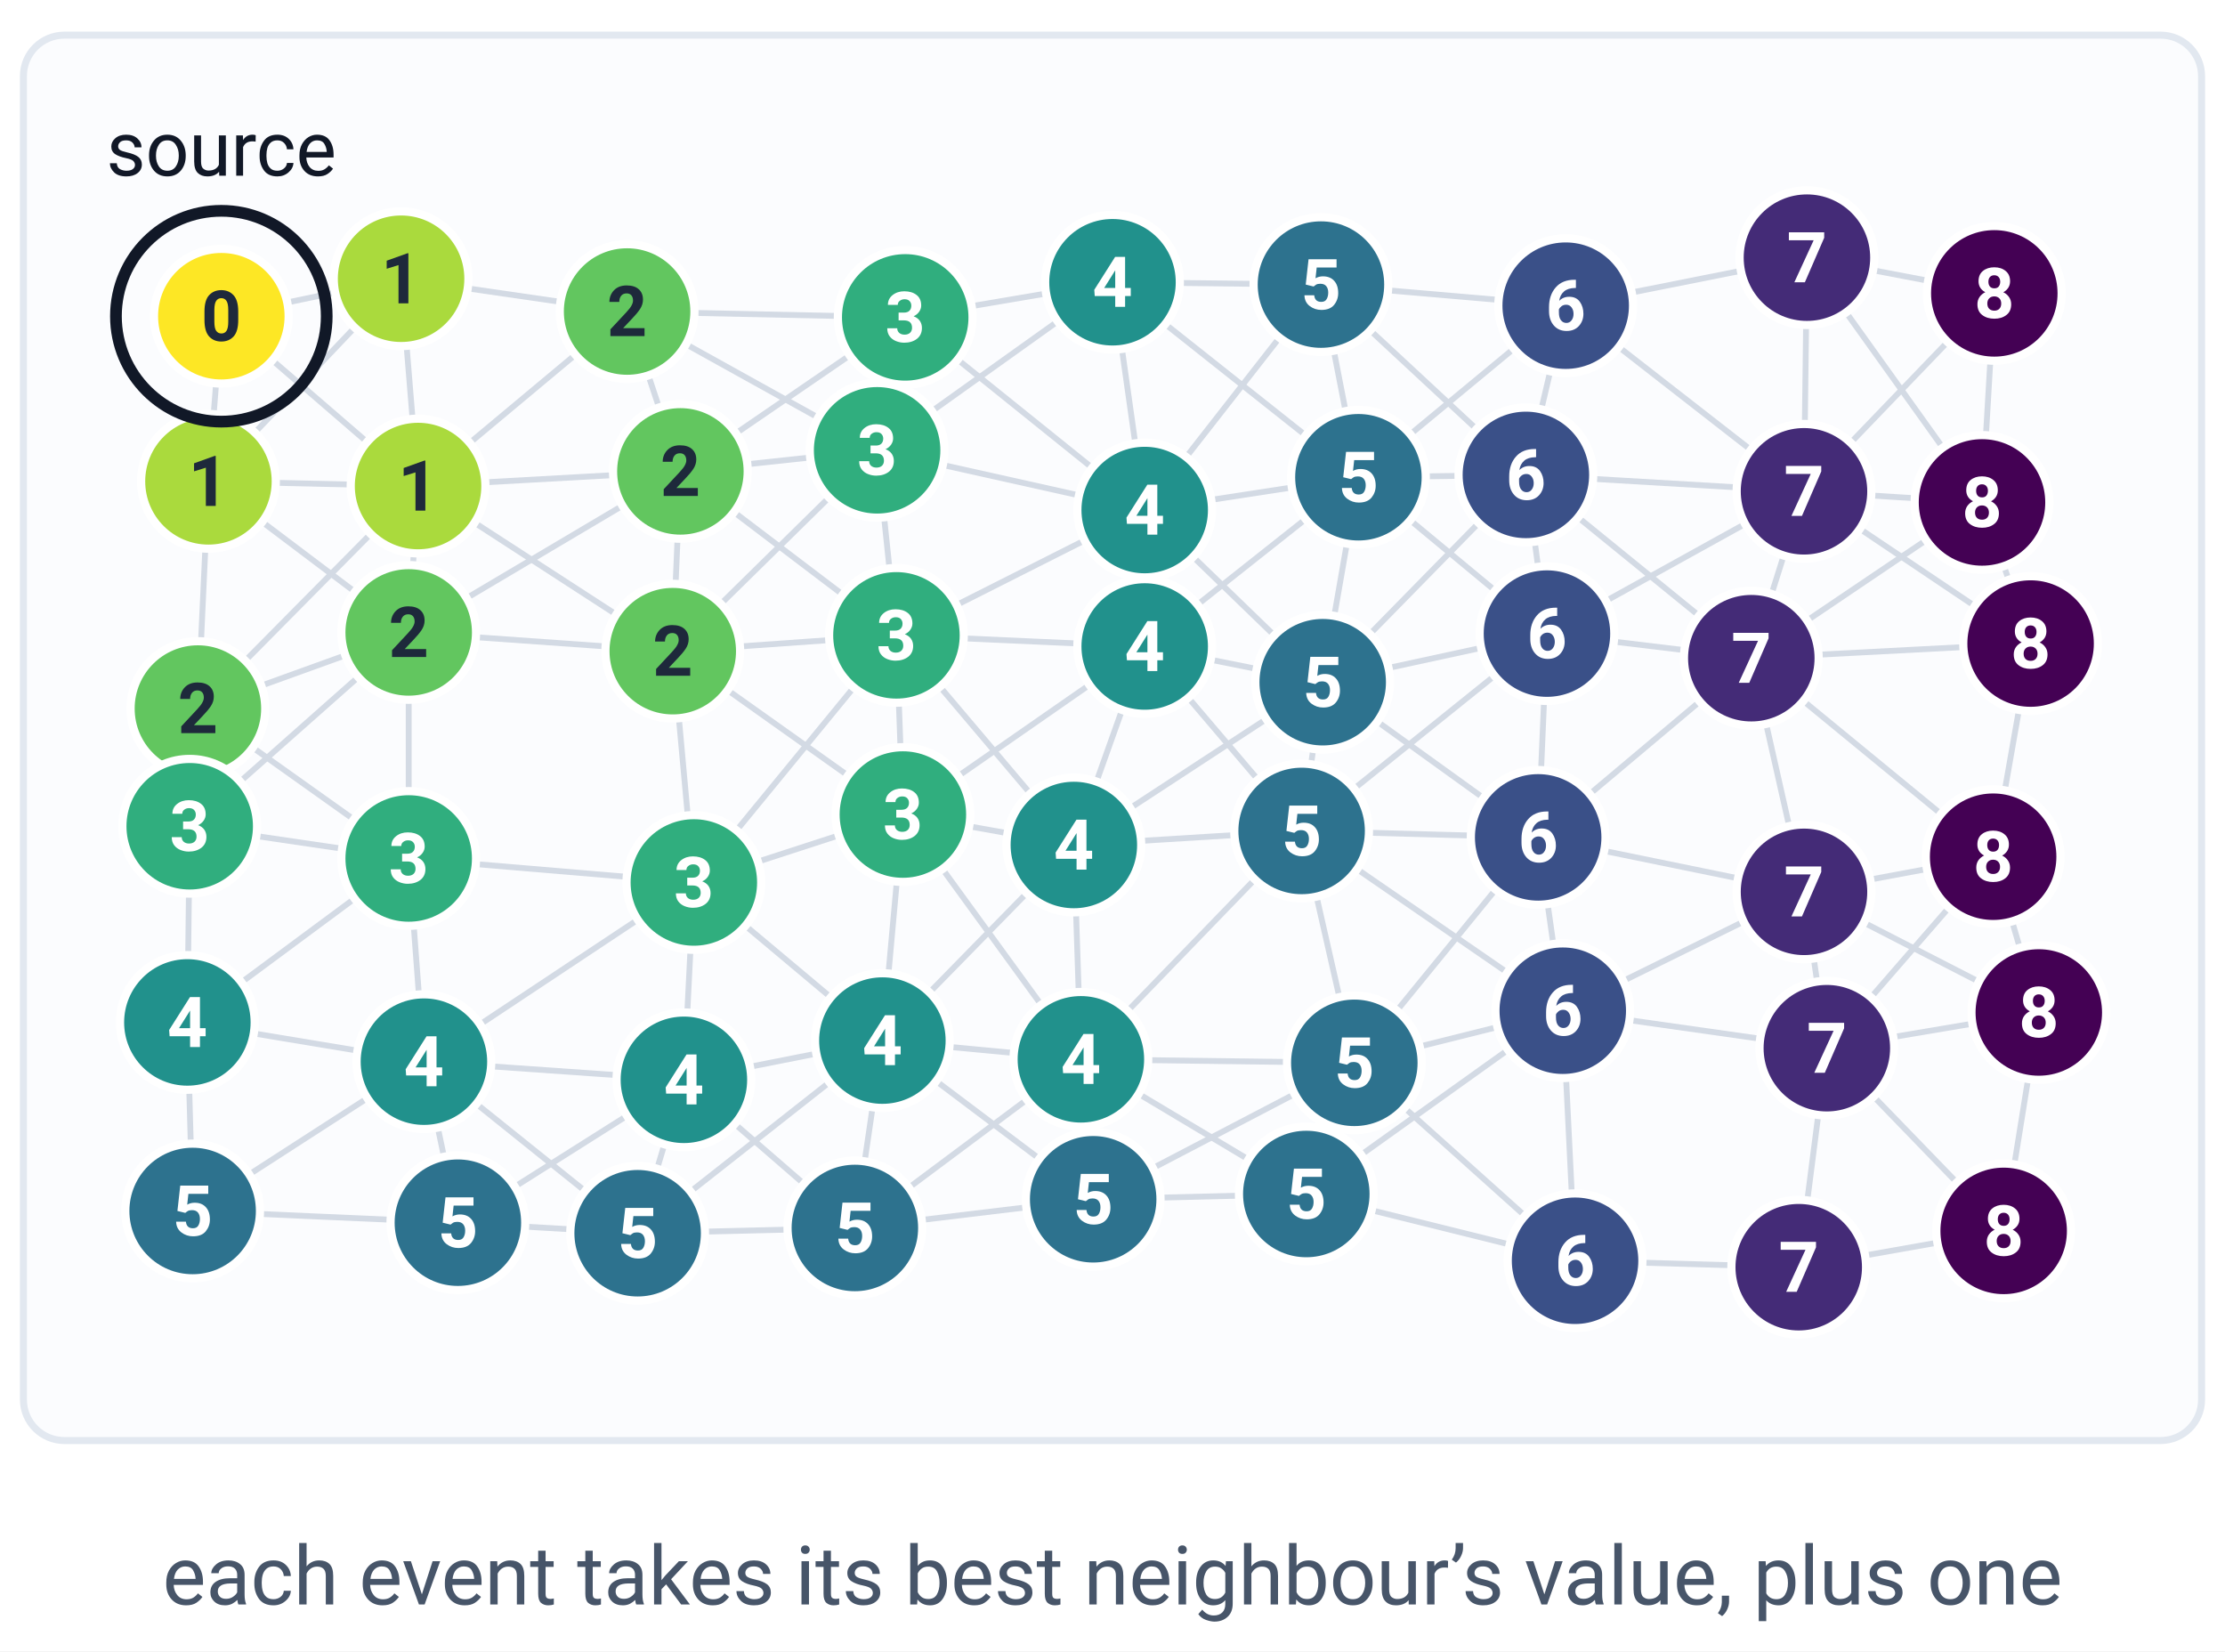
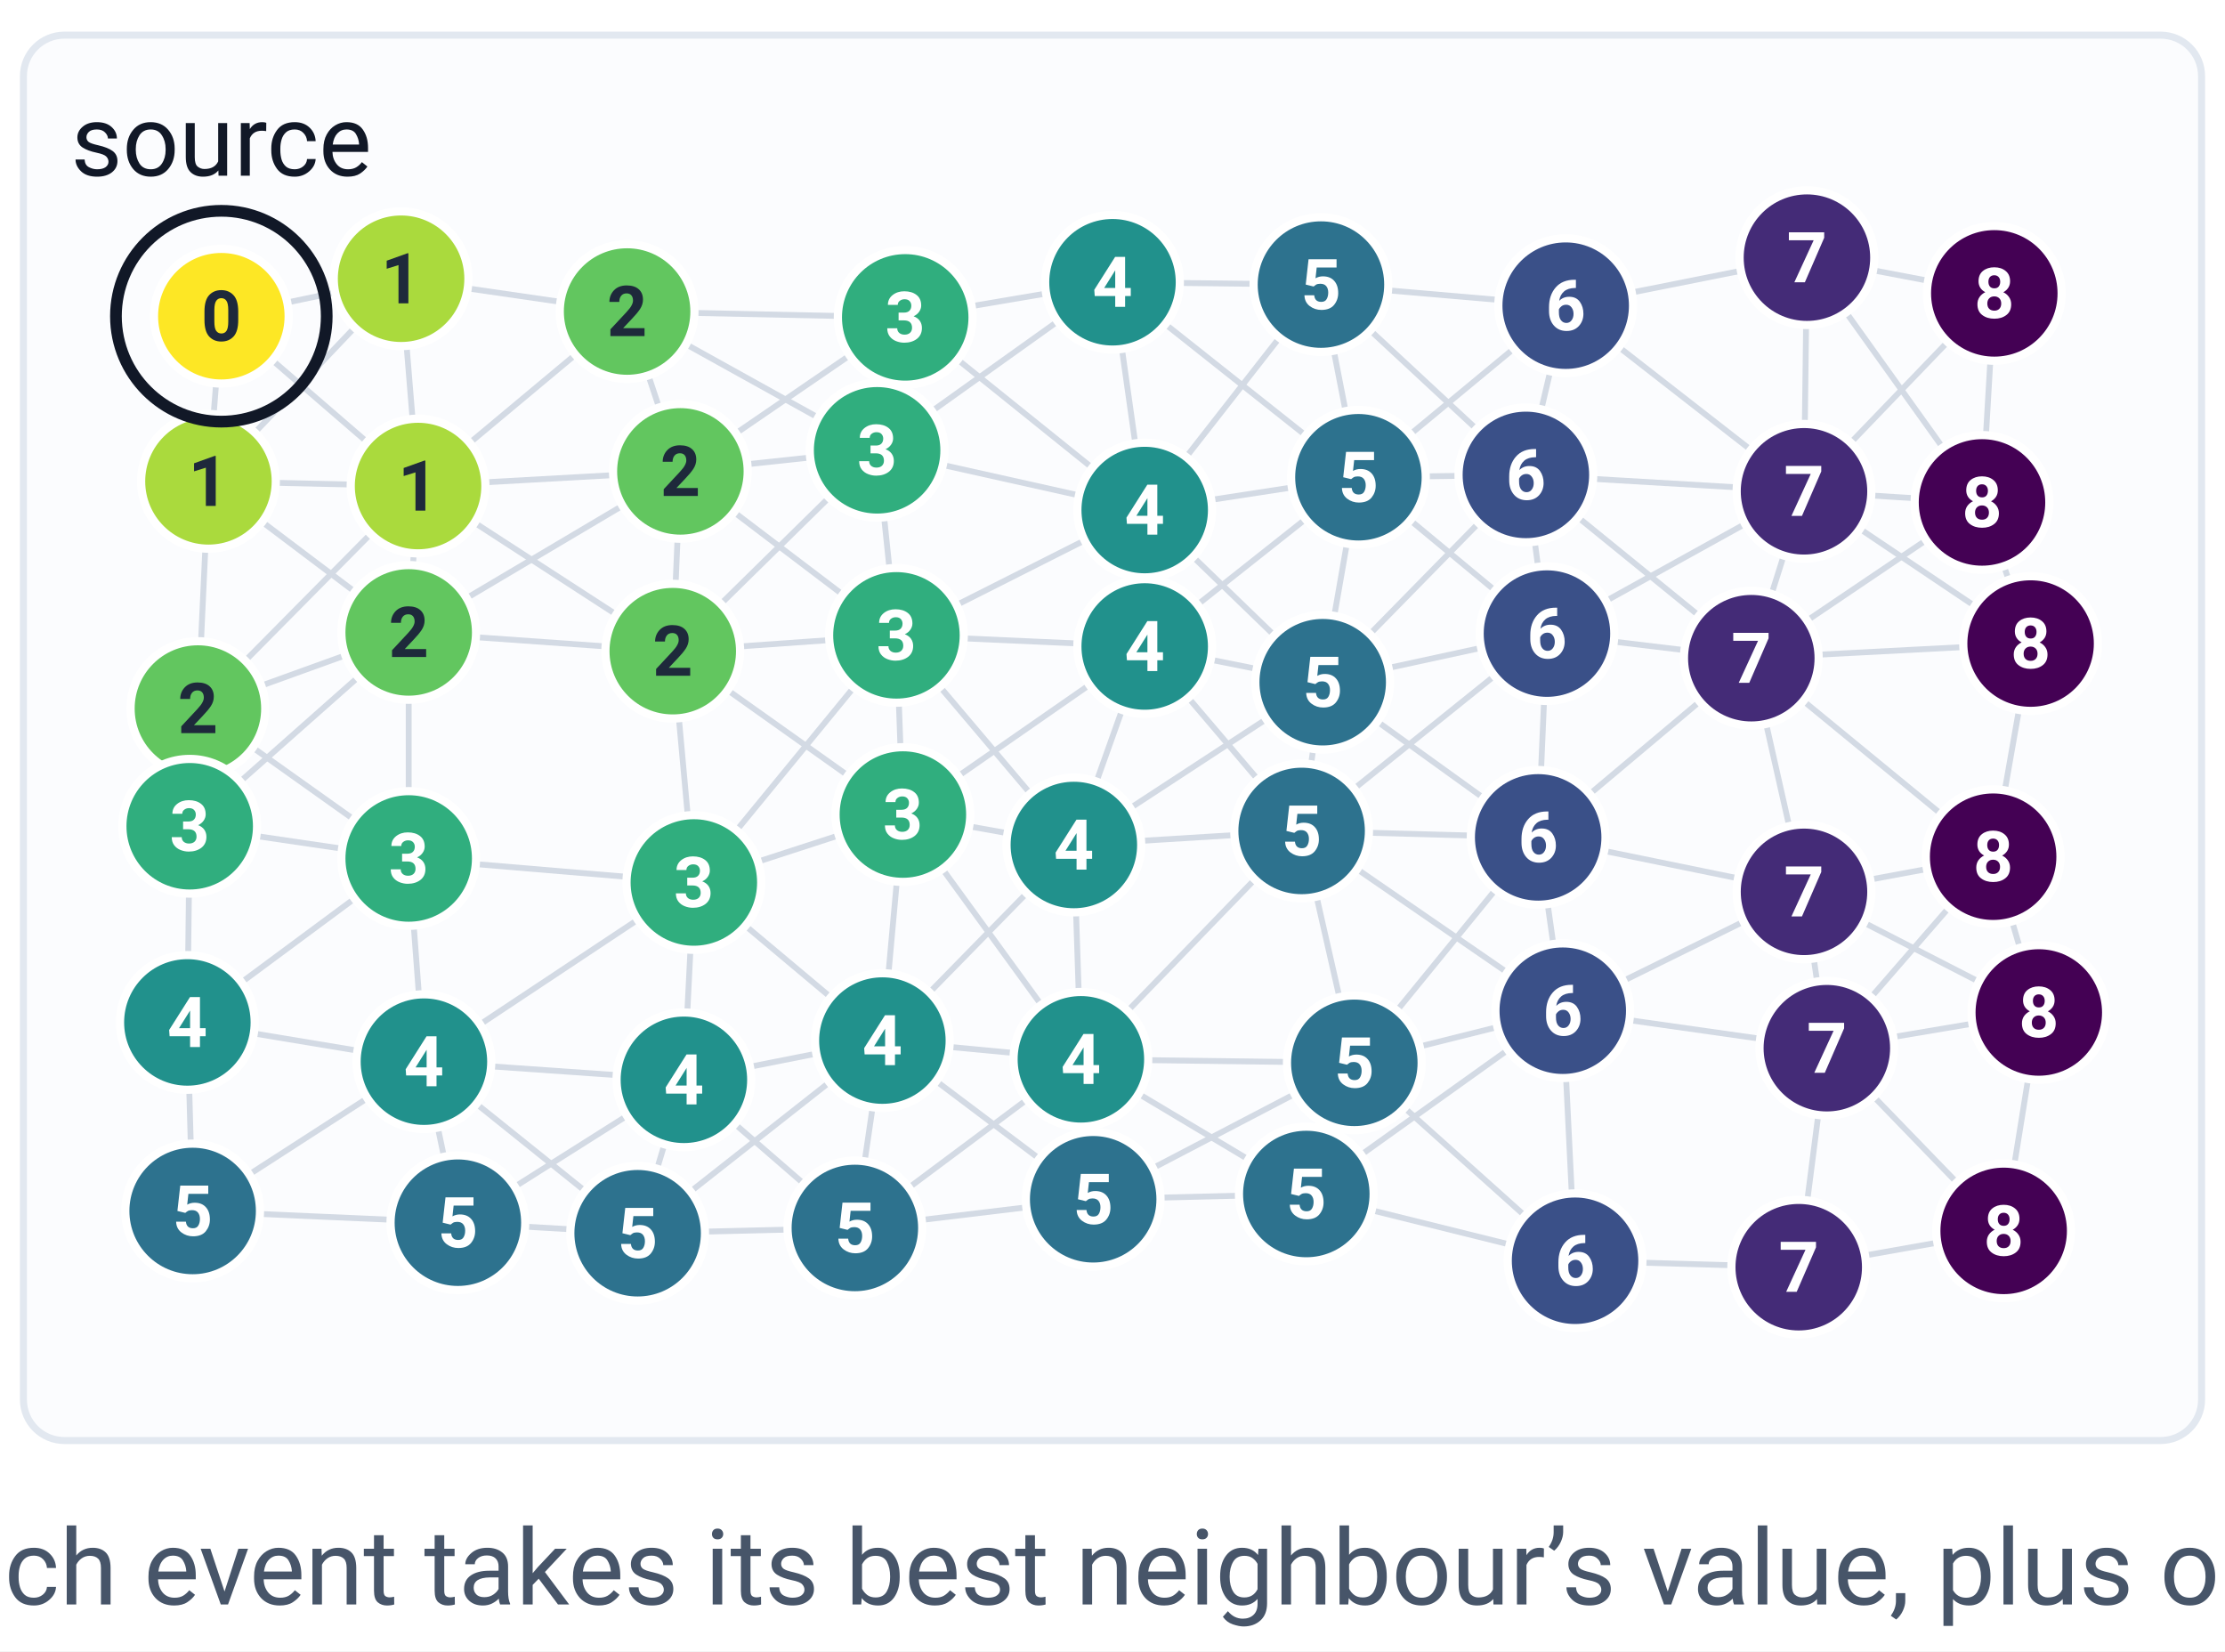
<svg xmlns="http://www.w3.org/2000/svg" viewBox="0 0 380 282" width="380" height="282" font-family="ui-sans-serif, system-ui, -apple-system, 'Segoe UI', Roboto, sans-serif">
  <rect width="380" height="282" fill="#ffffff" />
  <rect x="4" y="6" width="372" height="240" rx="7" fill="#fbfcfe" stroke="#e2e8f0" stroke-width="1.2" />
  <line x1="37.8" y1="54.0" x2="35.6" y2="82.2" stroke="#d3dae4" stroke-width="1" />
  <line x1="37.8" y1="54.0" x2="68.5" y2="47.6" stroke="#d3dae4" stroke-width="1" />
  <line x1="37.8" y1="54.0" x2="71.4" y2="83.0" stroke="#d3dae4" stroke-width="1" />
  <line x1="35.6" y1="82.2" x2="33.8" y2="121.0" stroke="#d3dae4" stroke-width="1" />
  <line x1="35.6" y1="82.2" x2="68.5" y2="47.6" stroke="#d3dae4" stroke-width="1" />
  <line x1="35.6" y1="82.2" x2="71.4" y2="83.0" stroke="#d3dae4" stroke-width="1" />
  <line x1="35.6" y1="82.2" x2="69.8" y2="108.0" stroke="#d3dae4" stroke-width="1" />
  <line x1="33.8" y1="121.0" x2="32.4" y2="141.1" stroke="#d3dae4" stroke-width="1" />
  <line x1="33.8" y1="121.0" x2="71.4" y2="83.0" stroke="#d3dae4" stroke-width="1" />
  <line x1="33.8" y1="121.0" x2="69.8" y2="108.0" stroke="#d3dae4" stroke-width="1" />
  <line x1="33.8" y1="121.0" x2="69.8" y2="146.6" stroke="#d3dae4" stroke-width="1" />
  <line x1="32.4" y1="141.1" x2="32.0" y2="174.6" stroke="#d3dae4" stroke-width="1" />
  <line x1="32.4" y1="141.1" x2="69.8" y2="108.0" stroke="#d3dae4" stroke-width="1" />
  <line x1="32.4" y1="141.1" x2="69.8" y2="146.6" stroke="#d3dae4" stroke-width="1" />
  <line x1="32.0" y1="174.6" x2="32.9" y2="206.8" stroke="#d3dae4" stroke-width="1" />
  <line x1="32.0" y1="174.6" x2="69.8" y2="146.6" stroke="#d3dae4" stroke-width="1" />
  <line x1="32.0" y1="174.6" x2="72.4" y2="181.3" stroke="#d3dae4" stroke-width="1" />
  <line x1="32.9" y1="206.8" x2="72.4" y2="181.3" stroke="#d3dae4" stroke-width="1" />
  <line x1="32.9" y1="206.8" x2="78.2" y2="208.8" stroke="#d3dae4" stroke-width="1" />
  <line x1="68.5" y1="47.6" x2="71.4" y2="83.0" stroke="#d3dae4" stroke-width="1" />
  <line x1="68.5" y1="47.6" x2="107.1" y2="53.2" stroke="#d3dae4" stroke-width="1" />
  <line x1="71.4" y1="83.0" x2="69.8" y2="108.0" stroke="#d3dae4" stroke-width="1" />
  <line x1="71.4" y1="83.0" x2="107.1" y2="53.2" stroke="#d3dae4" stroke-width="1" />
  <line x1="71.4" y1="83.0" x2="116.2" y2="80.5" stroke="#d3dae4" stroke-width="1" />
  <line x1="71.4" y1="83.0" x2="114.9" y2="111.2" stroke="#d3dae4" stroke-width="1" />
  <line x1="69.8" y1="108.0" x2="69.8" y2="146.6" stroke="#d3dae4" stroke-width="1" />
  <line x1="69.8" y1="108.0" x2="116.2" y2="80.5" stroke="#d3dae4" stroke-width="1" />
  <line x1="69.8" y1="108.0" x2="114.9" y2="111.2" stroke="#d3dae4" stroke-width="1" />
  <line x1="69.8" y1="146.6" x2="72.4" y2="181.3" stroke="#d3dae4" stroke-width="1" />
  <line x1="69.8" y1="146.6" x2="118.5" y2="150.7" stroke="#d3dae4" stroke-width="1" />
  <line x1="72.4" y1="181.3" x2="78.2" y2="208.8" stroke="#d3dae4" stroke-width="1" />
  <line x1="72.4" y1="181.3" x2="118.5" y2="150.7" stroke="#d3dae4" stroke-width="1" />
  <line x1="72.4" y1="181.3" x2="116.8" y2="184.4" stroke="#d3dae4" stroke-width="1" />
  <line x1="72.4" y1="181.3" x2="108.9" y2="210.6" stroke="#d3dae4" stroke-width="1" />
  <line x1="78.2" y1="208.8" x2="116.8" y2="184.4" stroke="#d3dae4" stroke-width="1" />
  <line x1="78.2" y1="208.8" x2="108.9" y2="210.6" stroke="#d3dae4" stroke-width="1" />
  <line x1="107.1" y1="53.2" x2="116.2" y2="80.5" stroke="#d3dae4" stroke-width="1" />
  <line x1="107.1" y1="53.2" x2="154.6" y2="54.2" stroke="#d3dae4" stroke-width="1" />
  <line x1="107.1" y1="53.2" x2="149.8" y2="76.9" stroke="#d3dae4" stroke-width="1" />
  <line x1="116.2" y1="80.5" x2="114.9" y2="111.2" stroke="#d3dae4" stroke-width="1" />
  <line x1="116.2" y1="80.5" x2="154.6" y2="54.2" stroke="#d3dae4" stroke-width="1" />
  <line x1="116.2" y1="80.5" x2="149.8" y2="76.9" stroke="#d3dae4" stroke-width="1" />
  <line x1="116.2" y1="80.5" x2="153.1" y2="108.5" stroke="#d3dae4" stroke-width="1" />
  <line x1="114.9" y1="111.2" x2="118.5" y2="150.7" stroke="#d3dae4" stroke-width="1" />
  <line x1="114.9" y1="111.2" x2="149.8" y2="76.9" stroke="#d3dae4" stroke-width="1" />
  <line x1="114.9" y1="111.2" x2="153.1" y2="108.5" stroke="#d3dae4" stroke-width="1" />
  <line x1="114.9" y1="111.2" x2="154.2" y2="139.1" stroke="#d3dae4" stroke-width="1" />
  <line x1="118.5" y1="150.7" x2="116.8" y2="184.4" stroke="#d3dae4" stroke-width="1" />
  <line x1="118.5" y1="150.7" x2="153.1" y2="108.5" stroke="#d3dae4" stroke-width="1" />
  <line x1="118.5" y1="150.7" x2="154.2" y2="139.1" stroke="#d3dae4" stroke-width="1" />
  <line x1="118.5" y1="150.7" x2="150.7" y2="177.7" stroke="#d3dae4" stroke-width="1" />
  <line x1="116.8" y1="184.4" x2="108.9" y2="210.6" stroke="#d3dae4" stroke-width="1" />
  <line x1="116.8" y1="184.4" x2="150.7" y2="177.7" stroke="#d3dae4" stroke-width="1" />
  <line x1="116.8" y1="184.4" x2="146.0" y2="209.7" stroke="#d3dae4" stroke-width="1" />
  <line x1="108.9" y1="210.6" x2="150.7" y2="177.7" stroke="#d3dae4" stroke-width="1" />
  <line x1="108.9" y1="210.6" x2="146.0" y2="209.7" stroke="#d3dae4" stroke-width="1" />
  <line x1="154.6" y1="54.2" x2="149.8" y2="76.9" stroke="#d3dae4" stroke-width="1" />
  <line x1="154.6" y1="54.2" x2="190.0" y2="48.2" stroke="#d3dae4" stroke-width="1" />
  <line x1="154.6" y1="54.2" x2="195.5" y2="87.1" stroke="#d3dae4" stroke-width="1" />
  <line x1="149.8" y1="76.9" x2="153.1" y2="108.5" stroke="#d3dae4" stroke-width="1" />
  <line x1="149.8" y1="76.9" x2="190.0" y2="48.2" stroke="#d3dae4" stroke-width="1" />
  <line x1="149.8" y1="76.9" x2="195.5" y2="87.1" stroke="#d3dae4" stroke-width="1" />
  <line x1="153.1" y1="108.5" x2="154.2" y2="139.1" stroke="#d3dae4" stroke-width="1" />
  <line x1="153.1" y1="108.5" x2="195.5" y2="87.1" stroke="#d3dae4" stroke-width="1" />
  <line x1="153.1" y1="108.5" x2="195.5" y2="110.4" stroke="#d3dae4" stroke-width="1" />
  <line x1="153.1" y1="108.5" x2="183.4" y2="144.3" stroke="#d3dae4" stroke-width="1" />
  <line x1="154.2" y1="139.1" x2="150.7" y2="177.7" stroke="#d3dae4" stroke-width="1" />
  <line x1="154.2" y1="139.1" x2="195.5" y2="110.4" stroke="#d3dae4" stroke-width="1" />
  <line x1="154.2" y1="139.1" x2="183.4" y2="144.3" stroke="#d3dae4" stroke-width="1" />
  <line x1="154.2" y1="139.1" x2="184.6" y2="180.9" stroke="#d3dae4" stroke-width="1" />
  <line x1="150.7" y1="177.7" x2="146.0" y2="209.7" stroke="#d3dae4" stroke-width="1" />
  <line x1="150.7" y1="177.7" x2="183.4" y2="144.3" stroke="#d3dae4" stroke-width="1" />
  <line x1="150.7" y1="177.7" x2="184.6" y2="180.9" stroke="#d3dae4" stroke-width="1" />
  <line x1="150.7" y1="177.7" x2="186.7" y2="204.8" stroke="#d3dae4" stroke-width="1" />
  <line x1="146.0" y1="209.7" x2="184.6" y2="180.9" stroke="#d3dae4" stroke-width="1" />
  <line x1="146.0" y1="209.7" x2="186.7" y2="204.8" stroke="#d3dae4" stroke-width="1" />
  <line x1="190.0" y1="48.2" x2="195.5" y2="87.1" stroke="#d3dae4" stroke-width="1" />
  <line x1="190.0" y1="48.2" x2="225.6" y2="48.6" stroke="#d3dae4" stroke-width="1" />
  <line x1="190.0" y1="48.2" x2="232.0" y2="81.5" stroke="#d3dae4" stroke-width="1" />
  <line x1="195.5" y1="87.1" x2="195.5" y2="110.4" stroke="#d3dae4" stroke-width="1" />
  <line x1="195.5" y1="87.1" x2="225.6" y2="48.6" stroke="#d3dae4" stroke-width="1" />
  <line x1="195.5" y1="87.1" x2="232.0" y2="81.5" stroke="#d3dae4" stroke-width="1" />
  <line x1="195.5" y1="87.1" x2="225.9" y2="116.5" stroke="#d3dae4" stroke-width="1" />
  <line x1="195.5" y1="110.4" x2="183.4" y2="144.3" stroke="#d3dae4" stroke-width="1" />
  <line x1="195.5" y1="110.4" x2="232.0" y2="81.5" stroke="#d3dae4" stroke-width="1" />
  <line x1="195.5" y1="110.4" x2="225.9" y2="116.5" stroke="#d3dae4" stroke-width="1" />
  <line x1="195.5" y1="110.4" x2="222.3" y2="141.9" stroke="#d3dae4" stroke-width="1" />
  <line x1="183.4" y1="144.3" x2="184.6" y2="180.9" stroke="#d3dae4" stroke-width="1" />
  <line x1="183.4" y1="144.3" x2="225.9" y2="116.5" stroke="#d3dae4" stroke-width="1" />
  <line x1="183.4" y1="144.3" x2="222.3" y2="141.9" stroke="#d3dae4" stroke-width="1" />
  <line x1="184.6" y1="180.9" x2="186.7" y2="204.8" stroke="#d3dae4" stroke-width="1" />
  <line x1="184.6" y1="180.9" x2="222.3" y2="141.9" stroke="#d3dae4" stroke-width="1" />
  <line x1="184.6" y1="180.9" x2="231.3" y2="181.5" stroke="#d3dae4" stroke-width="1" />
  <line x1="184.6" y1="180.9" x2="223.1" y2="203.9" stroke="#d3dae4" stroke-width="1" />
  <line x1="186.7" y1="204.8" x2="231.3" y2="181.5" stroke="#d3dae4" stroke-width="1" />
  <line x1="186.7" y1="204.8" x2="223.1" y2="203.9" stroke="#d3dae4" stroke-width="1" />
  <line x1="225.6" y1="48.6" x2="232.0" y2="81.5" stroke="#d3dae4" stroke-width="1" />
  <line x1="225.6" y1="48.6" x2="267.4" y2="52.2" stroke="#d3dae4" stroke-width="1" />
  <line x1="225.6" y1="48.6" x2="260.6" y2="81.1" stroke="#d3dae4" stroke-width="1" />
  <line x1="232.0" y1="81.5" x2="225.9" y2="116.5" stroke="#d3dae4" stroke-width="1" />
  <line x1="232.0" y1="81.5" x2="267.4" y2="52.2" stroke="#d3dae4" stroke-width="1" />
  <line x1="232.0" y1="81.5" x2="260.6" y2="81.1" stroke="#d3dae4" stroke-width="1" />
  <line x1="232.0" y1="81.5" x2="264.2" y2="108.2" stroke="#d3dae4" stroke-width="1" />
  <line x1="225.9" y1="116.5" x2="222.3" y2="141.9" stroke="#d3dae4" stroke-width="1" />
  <line x1="225.9" y1="116.5" x2="260.6" y2="81.1" stroke="#d3dae4" stroke-width="1" />
  <line x1="225.9" y1="116.5" x2="264.2" y2="108.2" stroke="#d3dae4" stroke-width="1" />
  <line x1="225.9" y1="116.5" x2="262.7" y2="143.0" stroke="#d3dae4" stroke-width="1" />
  <line x1="222.3" y1="141.9" x2="231.3" y2="181.5" stroke="#d3dae4" stroke-width="1" />
  <line x1="222.3" y1="141.9" x2="264.2" y2="108.2" stroke="#d3dae4" stroke-width="1" />
  <line x1="222.3" y1="141.9" x2="262.7" y2="143.0" stroke="#d3dae4" stroke-width="1" />
  <line x1="222.3" y1="141.9" x2="266.9" y2="172.6" stroke="#d3dae4" stroke-width="1" />
  <line x1="231.3" y1="181.5" x2="223.1" y2="203.9" stroke="#d3dae4" stroke-width="1" />
  <line x1="231.3" y1="181.5" x2="262.7" y2="143.0" stroke="#d3dae4" stroke-width="1" />
  <line x1="231.3" y1="181.5" x2="266.9" y2="172.6" stroke="#d3dae4" stroke-width="1" />
  <line x1="231.3" y1="181.5" x2="269.0" y2="215.3" stroke="#d3dae4" stroke-width="1" />
  <line x1="223.1" y1="203.9" x2="266.9" y2="172.6" stroke="#d3dae4" stroke-width="1" />
  <line x1="223.1" y1="203.9" x2="269.0" y2="215.3" stroke="#d3dae4" stroke-width="1" />
  <line x1="267.4" y1="52.2" x2="260.6" y2="81.1" stroke="#d3dae4" stroke-width="1" />
  <line x1="267.4" y1="52.2" x2="308.6" y2="44.0" stroke="#d3dae4" stroke-width="1" />
  <line x1="267.4" y1="52.2" x2="308.1" y2="83.9" stroke="#d3dae4" stroke-width="1" />
  <line x1="260.6" y1="81.1" x2="264.2" y2="108.2" stroke="#d3dae4" stroke-width="1" />
  <line x1="260.6" y1="81.1" x2="308.1" y2="83.9" stroke="#d3dae4" stroke-width="1" />
  <line x1="260.6" y1="81.1" x2="299.1" y2="112.4" stroke="#d3dae4" stroke-width="1" />
  <line x1="264.2" y1="108.2" x2="262.7" y2="143.0" stroke="#d3dae4" stroke-width="1" />
  <line x1="264.2" y1="108.2" x2="308.1" y2="83.9" stroke="#d3dae4" stroke-width="1" />
  <line x1="264.2" y1="108.2" x2="299.1" y2="112.4" stroke="#d3dae4" stroke-width="1" />
  <line x1="262.7" y1="143.0" x2="266.9" y2="172.6" stroke="#d3dae4" stroke-width="1" />
  <line x1="262.7" y1="143.0" x2="299.1" y2="112.4" stroke="#d3dae4" stroke-width="1" />
  <line x1="262.7" y1="143.0" x2="308.1" y2="152.3" stroke="#d3dae4" stroke-width="1" />
  <line x1="266.9" y1="172.6" x2="269.0" y2="215.3" stroke="#d3dae4" stroke-width="1" />
  <line x1="266.9" y1="172.6" x2="308.1" y2="152.3" stroke="#d3dae4" stroke-width="1" />
  <line x1="266.9" y1="172.6" x2="312.0" y2="179.0" stroke="#d3dae4" stroke-width="1" />
  <line x1="269.0" y1="215.3" x2="307.2" y2="216.4" stroke="#d3dae4" stroke-width="1" />
  <line x1="308.6" y1="44.0" x2="308.1" y2="83.9" stroke="#d3dae4" stroke-width="1" />
  <line x1="308.6" y1="44.0" x2="340.6" y2="50.1" stroke="#d3dae4" stroke-width="1" />
  <line x1="308.6" y1="44.0" x2="338.5" y2="85.8" stroke="#d3dae4" stroke-width="1" />
  <line x1="308.1" y1="83.9" x2="299.1" y2="112.4" stroke="#d3dae4" stroke-width="1" />
  <line x1="308.1" y1="83.9" x2="340.6" y2="50.1" stroke="#d3dae4" stroke-width="1" />
  <line x1="308.1" y1="83.9" x2="338.5" y2="85.8" stroke="#d3dae4" stroke-width="1" />
  <line x1="308.1" y1="83.9" x2="346.8" y2="109.9" stroke="#d3dae4" stroke-width="1" />
  <line x1="299.1" y1="112.4" x2="308.1" y2="152.3" stroke="#d3dae4" stroke-width="1" />
  <line x1="299.1" y1="112.4" x2="338.5" y2="85.8" stroke="#d3dae4" stroke-width="1" />
  <line x1="299.1" y1="112.4" x2="346.8" y2="109.9" stroke="#d3dae4" stroke-width="1" />
  <line x1="299.1" y1="112.4" x2="340.4" y2="146.3" stroke="#d3dae4" stroke-width="1" />
  <line x1="308.1" y1="152.3" x2="312.0" y2="179.0" stroke="#d3dae4" stroke-width="1" />
  <line x1="308.1" y1="152.3" x2="340.4" y2="146.3" stroke="#d3dae4" stroke-width="1" />
  <line x1="308.1" y1="152.3" x2="348.2" y2="172.9" stroke="#d3dae4" stroke-width="1" />
  <line x1="312.0" y1="179.0" x2="307.2" y2="216.4" stroke="#d3dae4" stroke-width="1" />
  <line x1="312.0" y1="179.0" x2="340.4" y2="146.3" stroke="#d3dae4" stroke-width="1" />
  <line x1="312.0" y1="179.0" x2="348.2" y2="172.9" stroke="#d3dae4" stroke-width="1" />
  <line x1="312.0" y1="179.0" x2="342.2" y2="210.2" stroke="#d3dae4" stroke-width="1" />
  <line x1="307.2" y1="216.4" x2="342.2" y2="210.2" stroke="#d3dae4" stroke-width="1" />
  <line x1="340.6" y1="50.1" x2="338.5" y2="85.8" stroke="#d3dae4" stroke-width="1" />
  <line x1="338.5" y1="85.8" x2="346.8" y2="109.9" stroke="#d3dae4" stroke-width="1" />
  <line x1="346.8" y1="109.9" x2="340.4" y2="146.3" stroke="#d3dae4" stroke-width="1" />
  <line x1="340.4" y1="146.3" x2="348.2" y2="172.9" stroke="#d3dae4" stroke-width="1" />
  <line x1="348.2" y1="172.9" x2="342.2" y2="210.2" stroke="#d3dae4" stroke-width="1" />
  <circle cx="37.8" cy="54.0" r="11.5" fill="#fde725" stroke="#ffffff" stroke-width="1.4" />
  <text x="37.8" y="58.2" font-size="12" fill="#1e293b" text-anchor="middle" font-weight="600">0</text>
  <circle cx="35.6" cy="82.2" r="11.5" fill="#aada3d" stroke="#ffffff" stroke-width="1.4" />
  <text x="35.6" y="86.4" font-size="12" fill="#1e293b" text-anchor="middle" font-weight="600">1</text>
  <circle cx="33.8" cy="121.0" r="11.5" fill="#62c65f" stroke="#ffffff" stroke-width="1.4" />
  <text x="33.8" y="125.2" font-size="12" fill="#1e293b" text-anchor="middle" font-weight="600">2</text>
  <circle cx="32.4" cy="141.1" r="11.5" fill="#30ae7e" stroke="#ffffff" stroke-width="1.4" />
  <text x="32.4" y="145.3" font-size="12" fill="#ffffff" text-anchor="middle" font-weight="600">3</text>
  <circle cx="32.0" cy="174.6" r="11.5" fill="#21918c" stroke="#ffffff" stroke-width="1.4" />
  <text x="32.0" y="178.8" font-size="12" fill="#ffffff" text-anchor="middle" font-weight="600">4</text>
  <circle cx="32.9" cy="206.8" r="11.5" fill="#2d728e" stroke="#ffffff" stroke-width="1.4" />
  <text x="32.9" y="211.0" font-size="12" fill="#ffffff" text-anchor="middle" font-weight="600">5</text>
  <circle cx="68.5" cy="47.6" r="11.5" fill="#aada3d" stroke="#ffffff" stroke-width="1.4" />
  <text x="68.5" y="51.8" font-size="12" fill="#1e293b" text-anchor="middle" font-weight="600">1</text>
  <circle cx="71.4" cy="83.0" r="11.5" fill="#aada3d" stroke="#ffffff" stroke-width="1.4" />
  <text x="71.4" y="87.2" font-size="12" fill="#1e293b" text-anchor="middle" font-weight="600">1</text>
  <circle cx="69.8" cy="108.0" r="11.5" fill="#62c65f" stroke="#ffffff" stroke-width="1.4" />
  <text x="69.8" y="112.2" font-size="12" fill="#1e293b" text-anchor="middle" font-weight="600">2</text>
  <circle cx="69.8" cy="146.6" r="11.5" fill="#30ae7e" stroke="#ffffff" stroke-width="1.4" />
  <text x="69.8" y="150.8" font-size="12" fill="#ffffff" text-anchor="middle" font-weight="600">3</text>
  <circle cx="72.4" cy="181.3" r="11.5" fill="#21918c" stroke="#ffffff" stroke-width="1.4" />
  <text x="72.4" y="185.5" font-size="12" fill="#ffffff" text-anchor="middle" font-weight="600">4</text>
  <circle cx="78.2" cy="208.8" r="11.5" fill="#2d728e" stroke="#ffffff" stroke-width="1.4" />
  <text x="78.2" y="213.0" font-size="12" fill="#ffffff" text-anchor="middle" font-weight="600">5</text>
  <circle cx="107.1" cy="53.2" r="11.5" fill="#62c65f" stroke="#ffffff" stroke-width="1.4" />
  <text x="107.1" y="57.4" font-size="12" fill="#1e293b" text-anchor="middle" font-weight="600">2</text>
  <circle cx="116.2" cy="80.5" r="11.5" fill="#62c65f" stroke="#ffffff" stroke-width="1.4" />
  <text x="116.2" y="84.7" font-size="12" fill="#1e293b" text-anchor="middle" font-weight="600">2</text>
  <circle cx="114.9" cy="111.2" r="11.5" fill="#62c65f" stroke="#ffffff" stroke-width="1.4" />
  <text x="114.9" y="115.4" font-size="12" fill="#1e293b" text-anchor="middle" font-weight="600">2</text>
  <circle cx="118.5" cy="150.7" r="11.5" fill="#30ae7e" stroke="#ffffff" stroke-width="1.4" />
  <text x="118.5" y="154.9" font-size="12" fill="#ffffff" text-anchor="middle" font-weight="600">3</text>
  <circle cx="116.8" cy="184.4" r="11.5" fill="#21918c" stroke="#ffffff" stroke-width="1.4" />
  <text x="116.8" y="188.6" font-size="12" fill="#ffffff" text-anchor="middle" font-weight="600">4</text>
  <circle cx="108.9" cy="210.6" r="11.5" fill="#2d728e" stroke="#ffffff" stroke-width="1.4" />
  <text x="108.9" y="214.8" font-size="12" fill="#ffffff" text-anchor="middle" font-weight="600">5</text>
  <circle cx="154.6" cy="54.2" r="11.5" fill="#30ae7e" stroke="#ffffff" stroke-width="1.4" />
  <text x="154.6" y="58.4" font-size="12" fill="#ffffff" text-anchor="middle" font-weight="600">3</text>
  <circle cx="149.8" cy="76.9" r="11.5" fill="#30ae7e" stroke="#ffffff" stroke-width="1.4" />
  <text x="149.8" y="81.1" font-size="12" fill="#ffffff" text-anchor="middle" font-weight="600">3</text>
  <circle cx="153.1" cy="108.5" r="11.5" fill="#30ae7e" stroke="#ffffff" stroke-width="1.4" />
  <text x="153.1" y="112.7" font-size="12" fill="#ffffff" text-anchor="middle" font-weight="600">3</text>
  <circle cx="154.2" cy="139.1" r="11.5" fill="#30ae7e" stroke="#ffffff" stroke-width="1.4" />
  <text x="154.2" y="143.3" font-size="12" fill="#ffffff" text-anchor="middle" font-weight="600">3</text>
  <circle cx="150.7" cy="177.7" r="11.5" fill="#21918c" stroke="#ffffff" stroke-width="1.4" />
  <text x="150.7" y="181.9" font-size="12" fill="#ffffff" text-anchor="middle" font-weight="600">4</text>
  <circle cx="146.0" cy="209.7" r="11.5" fill="#2d728e" stroke="#ffffff" stroke-width="1.4" />
  <text x="146.0" y="213.9" font-size="12" fill="#ffffff" text-anchor="middle" font-weight="600">5</text>
  <circle cx="190.0" cy="48.2" r="11.5" fill="#21918c" stroke="#ffffff" stroke-width="1.4" />
  <text x="190.0" y="52.4" font-size="12" fill="#ffffff" text-anchor="middle" font-weight="600">4</text>
  <circle cx="195.5" cy="87.1" r="11.5" fill="#21918c" stroke="#ffffff" stroke-width="1.4" />
  <text x="195.5" y="91.3" font-size="12" fill="#ffffff" text-anchor="middle" font-weight="600">4</text>
  <circle cx="195.5" cy="110.4" r="11.5" fill="#21918c" stroke="#ffffff" stroke-width="1.4" />
  <text x="195.5" y="114.6" font-size="12" fill="#ffffff" text-anchor="middle" font-weight="600">4</text>
  <circle cx="183.4" cy="144.3" r="11.5" fill="#21918c" stroke="#ffffff" stroke-width="1.4" />
  <text x="183.4" y="148.5" font-size="12" fill="#ffffff" text-anchor="middle" font-weight="600">4</text>
  <circle cx="184.6" cy="180.9" r="11.5" fill="#21918c" stroke="#ffffff" stroke-width="1.4" />
  <text x="184.6" y="185.1" font-size="12" fill="#ffffff" text-anchor="middle" font-weight="600">4</text>
  <circle cx="186.7" cy="204.8" r="11.5" fill="#2d728e" stroke="#ffffff" stroke-width="1.4" />
  <text x="186.7" y="209.0" font-size="12" fill="#ffffff" text-anchor="middle" font-weight="600">5</text>
  <circle cx="225.6" cy="48.6" r="11.5" fill="#2d728e" stroke="#ffffff" stroke-width="1.4" />
  <text x="225.6" y="52.8" font-size="12" fill="#ffffff" text-anchor="middle" font-weight="600">5</text>
  <circle cx="232.0" cy="81.5" r="11.5" fill="#2d728e" stroke="#ffffff" stroke-width="1.4" />
  <text x="232.0" y="85.7" font-size="12" fill="#ffffff" text-anchor="middle" font-weight="600">5</text>
  <circle cx="225.9" cy="116.5" r="11.5" fill="#2d728e" stroke="#ffffff" stroke-width="1.4" />
  <text x="225.9" y="120.7" font-size="12" fill="#ffffff" text-anchor="middle" font-weight="600">5</text>
  <circle cx="222.3" cy="141.9" r="11.5" fill="#2d728e" stroke="#ffffff" stroke-width="1.4" />
  <text x="222.3" y="146.1" font-size="12" fill="#ffffff" text-anchor="middle" font-weight="600">5</text>
  <circle cx="231.3" cy="181.5" r="11.5" fill="#2d728e" stroke="#ffffff" stroke-width="1.4" />
  <text x="231.3" y="185.7" font-size="12" fill="#ffffff" text-anchor="middle" font-weight="600">5</text>
  <circle cx="223.1" cy="203.9" r="11.5" fill="#2d728e" stroke="#ffffff" stroke-width="1.4" />
  <text x="223.1" y="208.1" font-size="12" fill="#ffffff" text-anchor="middle" font-weight="600">5</text>
  <circle cx="267.4" cy="52.2" r="11.5" fill="#3a5088" stroke="#ffffff" stroke-width="1.4" />
  <text x="267.4" y="56.4" font-size="12" fill="#ffffff" text-anchor="middle" font-weight="600">6</text>
  <circle cx="260.6" cy="81.1" r="11.5" fill="#3a5088" stroke="#ffffff" stroke-width="1.4" />
  <text x="260.6" y="85.3" font-size="12" fill="#ffffff" text-anchor="middle" font-weight="600">6</text>
  <circle cx="264.2" cy="108.2" r="11.5" fill="#3a5088" stroke="#ffffff" stroke-width="1.4" />
  <text x="264.2" y="112.4" font-size="12" fill="#ffffff" text-anchor="middle" font-weight="600">6</text>
  <circle cx="262.7" cy="143.0" r="11.5" fill="#3a5088" stroke="#ffffff" stroke-width="1.4" />
  <text x="262.7" y="147.2" font-size="12" fill="#ffffff" text-anchor="middle" font-weight="600">6</text>
  <circle cx="266.9" cy="172.6" r="11.5" fill="#3a5088" stroke="#ffffff" stroke-width="1.4" />
  <text x="266.9" y="176.8" font-size="12" fill="#ffffff" text-anchor="middle" font-weight="600">6</text>
  <circle cx="269.0" cy="215.3" r="11.5" fill="#3a5088" stroke="#ffffff" stroke-width="1.4" />
  <text x="269.0" y="219.5" font-size="12" fill="#ffffff" text-anchor="middle" font-weight="600">6</text>
  <circle cx="308.6" cy="44.0" r="11.5" fill="#442b77" stroke="#ffffff" stroke-width="1.4" />
  <text x="308.6" y="48.2" font-size="12" fill="#ffffff" text-anchor="middle" font-weight="600">7</text>
  <circle cx="308.1" cy="83.9" r="11.5" fill="#442b77" stroke="#ffffff" stroke-width="1.4" />
  <text x="308.1" y="88.1" font-size="12" fill="#ffffff" text-anchor="middle" font-weight="600">7</text>
  <circle cx="299.1" cy="112.4" r="11.5" fill="#442b77" stroke="#ffffff" stroke-width="1.4" />
  <text x="299.1" y="116.6" font-size="12" fill="#ffffff" text-anchor="middle" font-weight="600">7</text>
  <circle cx="308.1" cy="152.3" r="11.5" fill="#442b77" stroke="#ffffff" stroke-width="1.4" />
  <text x="308.1" y="156.5" font-size="12" fill="#ffffff" text-anchor="middle" font-weight="600">7</text>
  <circle cx="312.0" cy="179.0" r="11.5" fill="#442b77" stroke="#ffffff" stroke-width="1.4" />
  <text x="312.0" y="183.2" font-size="12" fill="#ffffff" text-anchor="middle" font-weight="600">7</text>
  <circle cx="307.2" cy="216.4" r="11.5" fill="#442b77" stroke="#ffffff" stroke-width="1.4" />
  <text x="307.2" y="220.6" font-size="12" fill="#ffffff" text-anchor="middle" font-weight="600">7</text>
  <circle cx="340.6" cy="50.1" r="11.5" fill="#440154" stroke="#ffffff" stroke-width="1.4" />
  <text x="340.6" y="54.3" font-size="12" fill="#ffffff" text-anchor="middle" font-weight="600">8</text>
  <circle cx="338.5" cy="85.8" r="11.5" fill="#440154" stroke="#ffffff" stroke-width="1.4" />
  <text x="338.5" y="90.0" font-size="12" fill="#ffffff" text-anchor="middle" font-weight="600">8</text>
  <circle cx="346.8" cy="109.9" r="11.5" fill="#440154" stroke="#ffffff" stroke-width="1.4" />
  <text x="346.8" y="114.1" font-size="12" fill="#ffffff" text-anchor="middle" font-weight="600">8</text>
  <circle cx="340.4" cy="146.3" r="11.5" fill="#440154" stroke="#ffffff" stroke-width="1.4" />
  <text x="340.4" y="150.5" font-size="12" fill="#ffffff" text-anchor="middle" font-weight="600">8</text>
  <circle cx="348.2" cy="172.9" r="11.5" fill="#440154" stroke="#ffffff" stroke-width="1.4" />
  <text x="348.2" y="177.1" font-size="12" fill="#ffffff" text-anchor="middle" font-weight="600">8</text>
  <circle cx="342.2" cy="210.2" r="11.5" fill="#440154" stroke="#ffffff" stroke-width="1.4" />
  <text x="342.2" y="214.4" font-size="12" fill="#ffffff" text-anchor="middle" font-weight="600">8</text>
  <circle cx="37.8" cy="54.0" r="18" fill="none" stroke="#111827" stroke-width="2" />
-   <text x="37.8" y="30.0" font-size="13" fill="#111827" text-anchor="middle">source</text>
-   <text x="190.0" y="274" font-size="14" fill="#475569" text-anchor="middle">each event takes its best neighbour’s value, plus one</text>
+   <text x="37.8" y="30.0" font-size="17" fill="#111827" text-anchor="middle">source</text>
+   <text x="190.0" y="274" font-size="18" fill="#475569" text-anchor="middle">each event takes its best neighbour’s value, plus one</text>
</svg>
